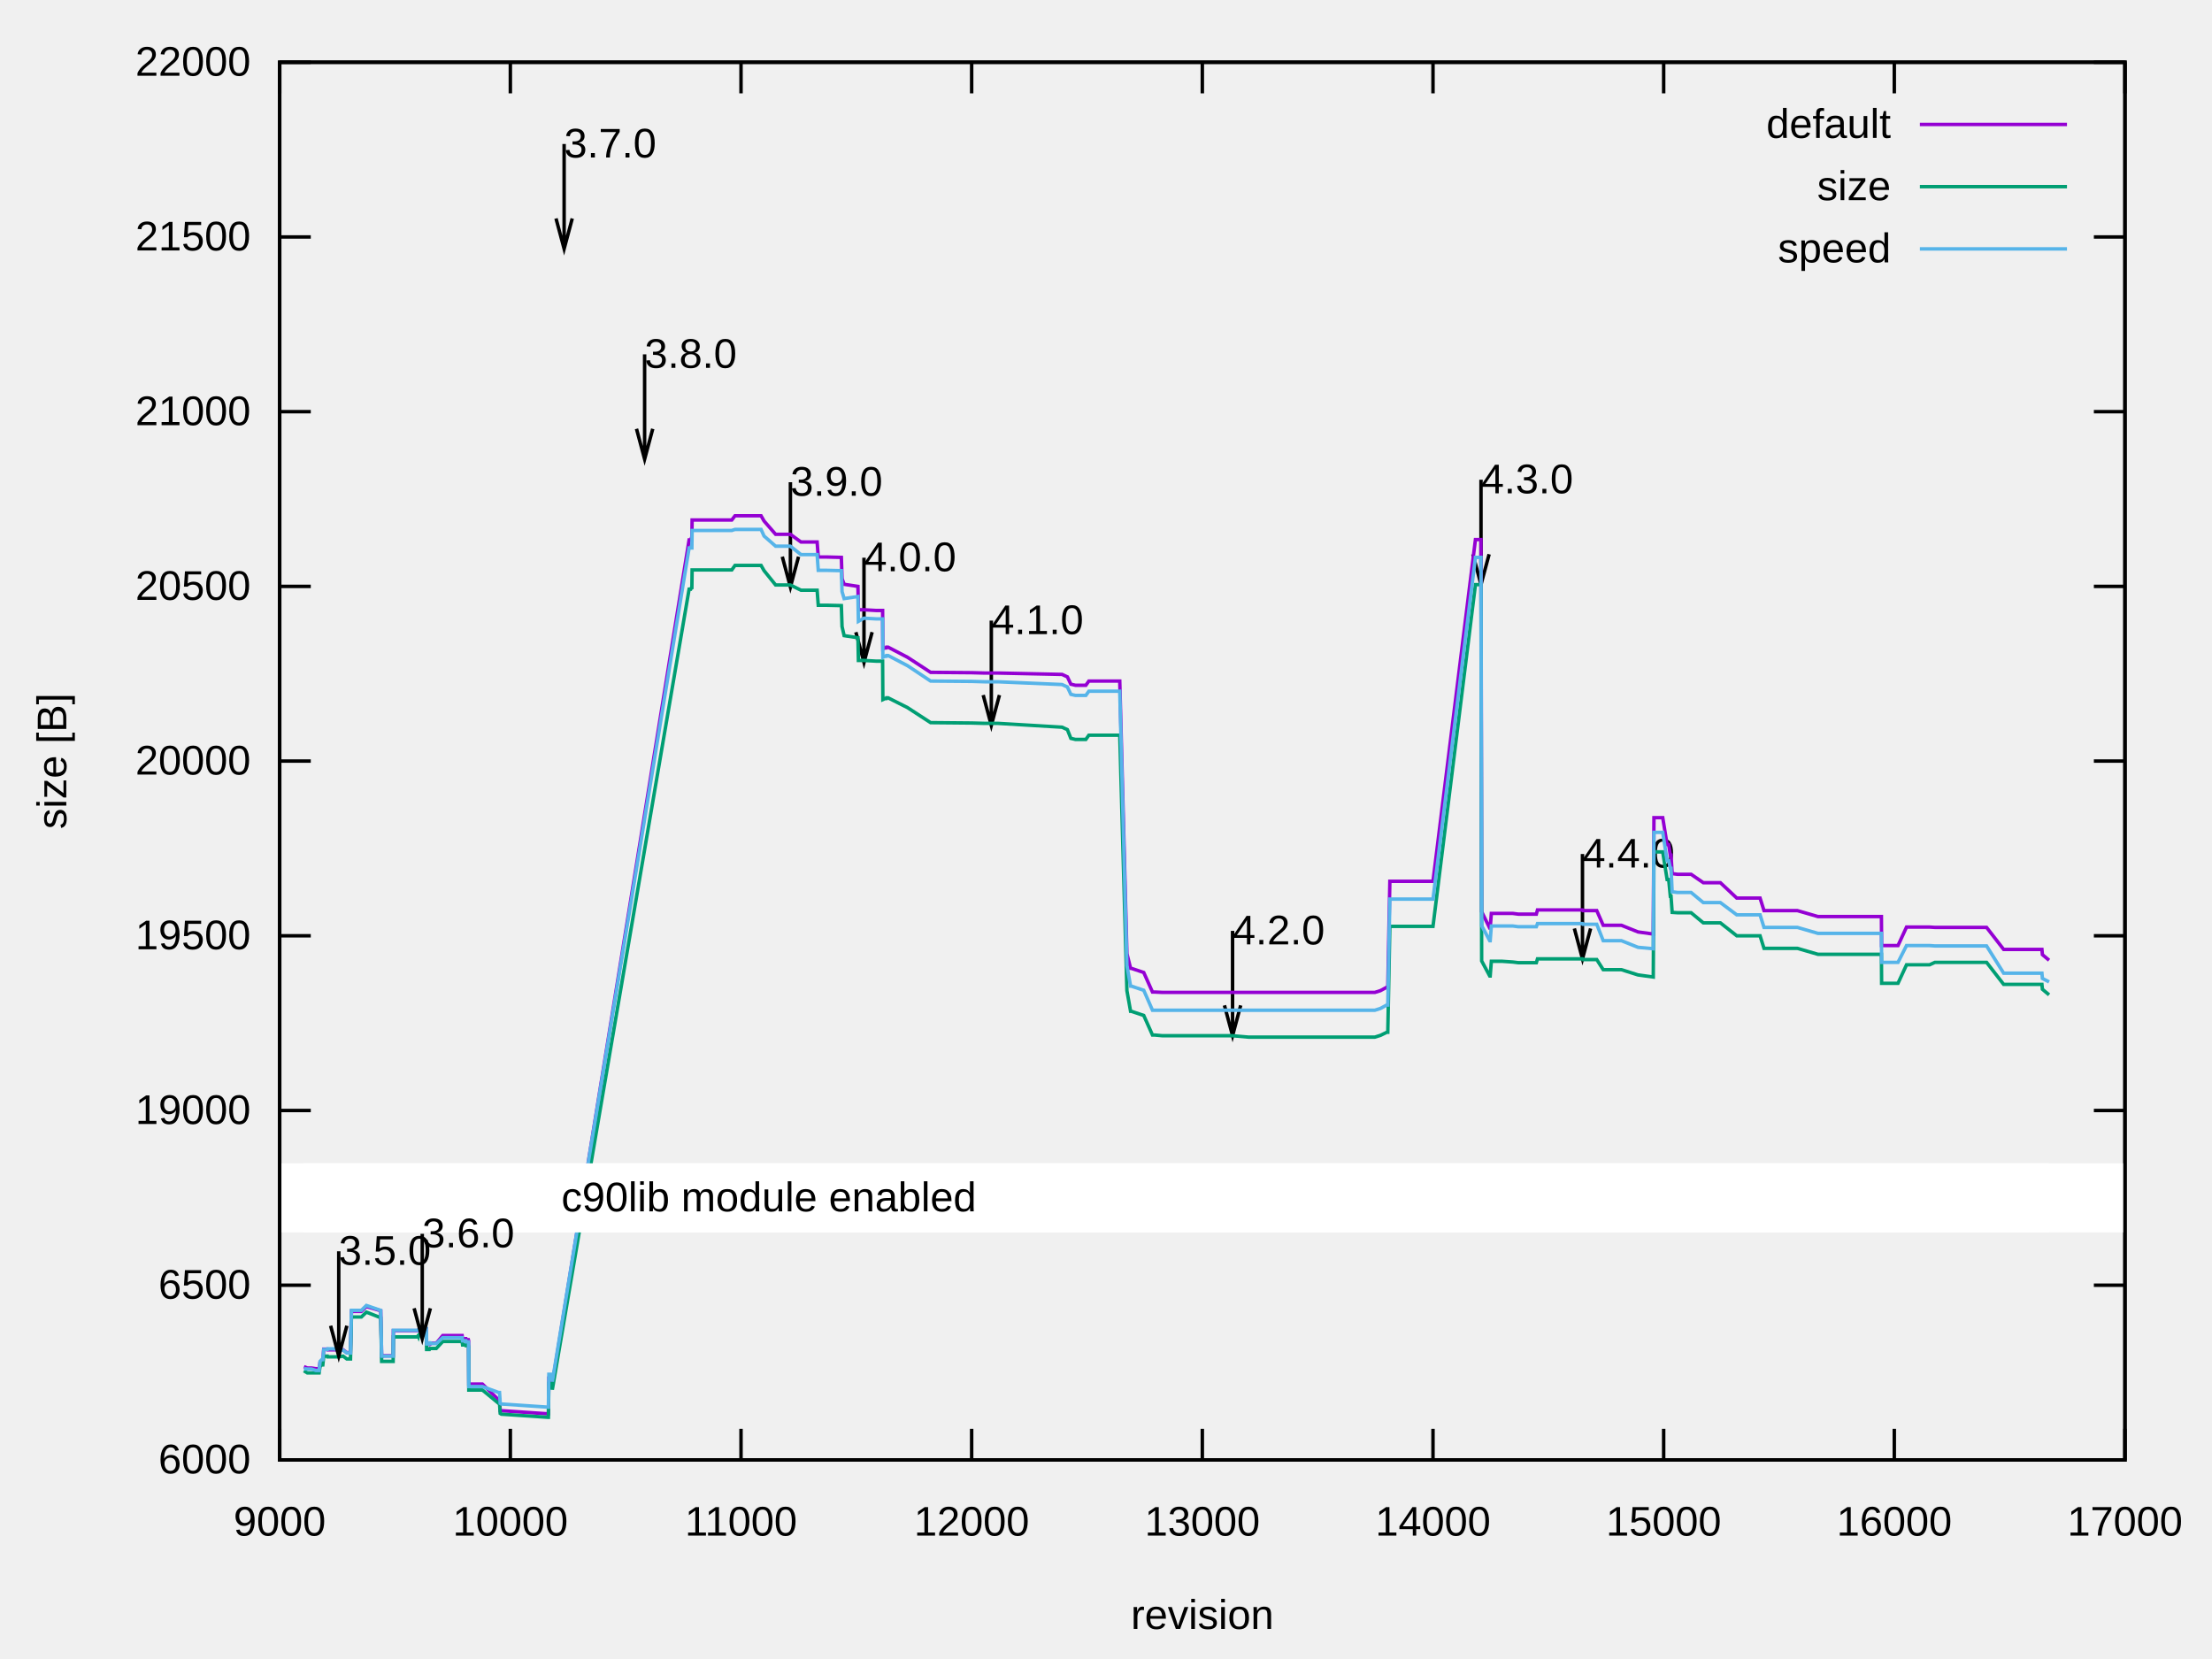
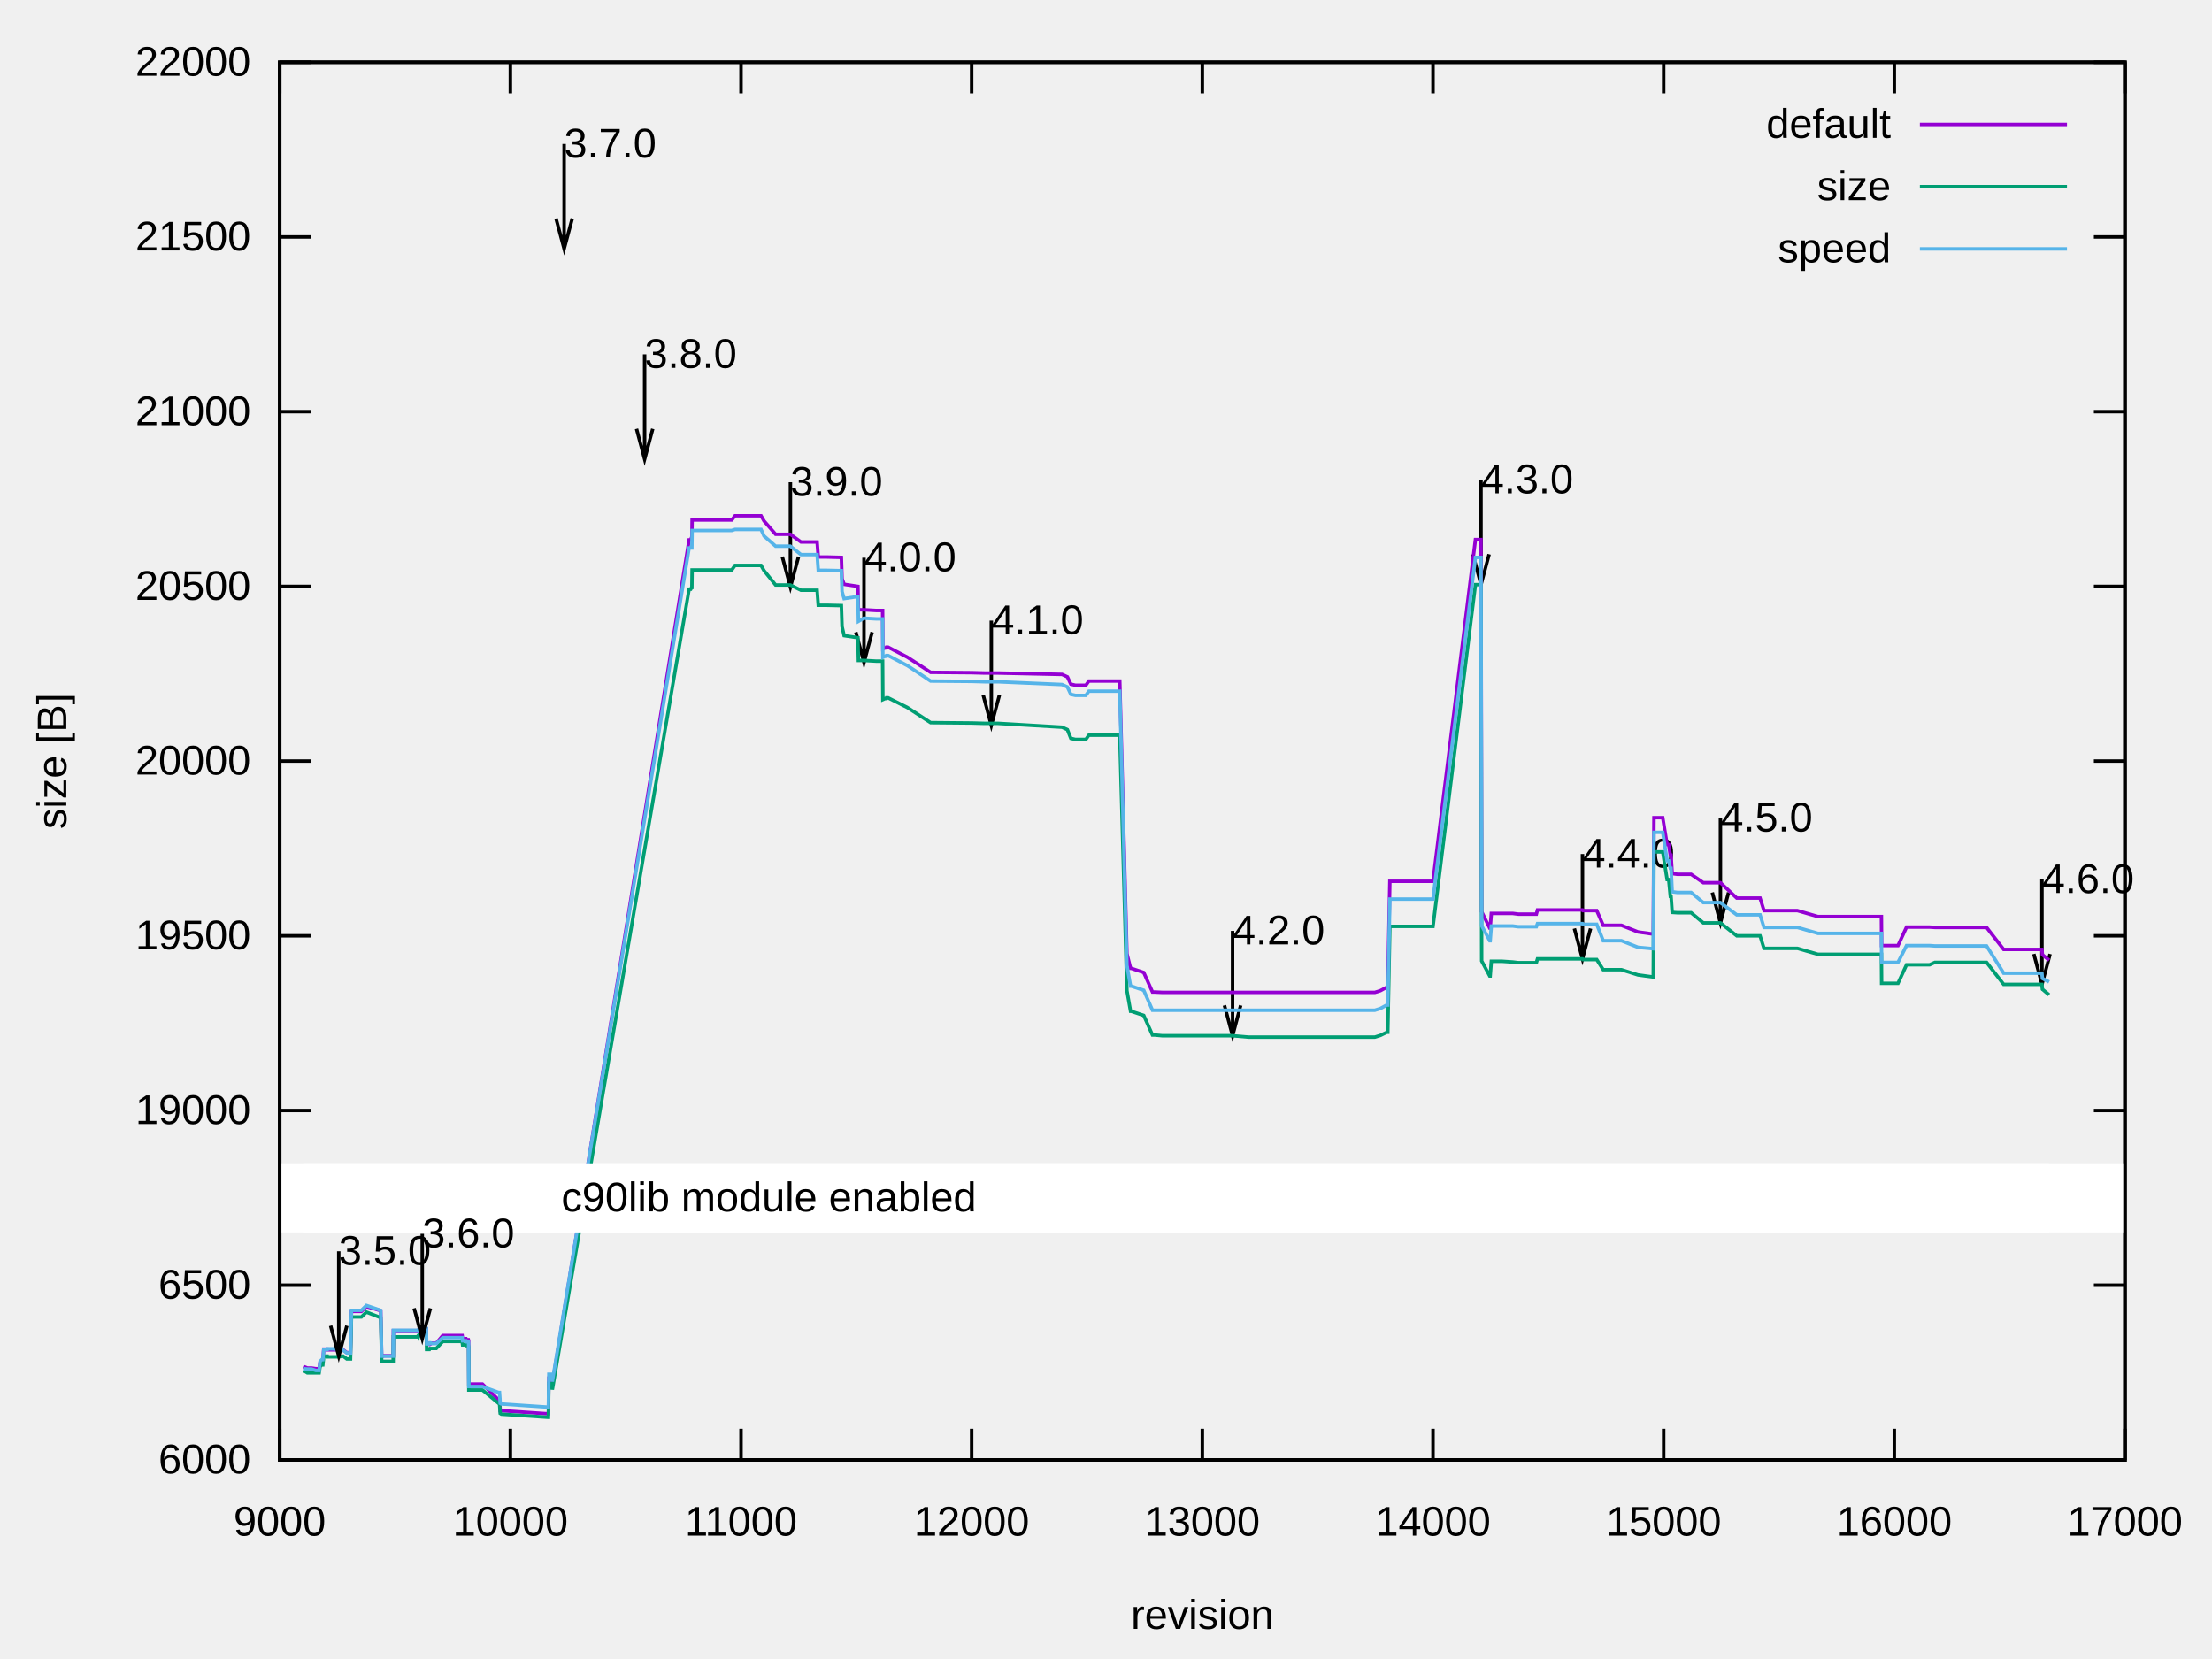
<svg xmlns="http://www.w3.org/2000/svg" xmlns:xlink="http://www.w3.org/1999/xlink" width="640" height="480" viewBox="0 0 640 480">
  <g id="gnuplot_canvas">
    <rect x="0" y="0" width="640" height="480" fill="none" />
    <defs>
      <circle id="gpDot" r="0.5" stroke-width="0.5" stroke="currentColor" />
      <path id="gpPt0" stroke-width="0.222" stroke="currentColor" d="M-1,0 h2 M0,-1 v2" />
      <path id="gpPt1" stroke-width="0.222" stroke="currentColor" d="M-1,-1 L1,1 M1,-1 L-1,1" />
      <path id="gpPt2" stroke-width="0.222" stroke="currentColor" d="M-1,0 L1,0 M0,-1 L0,1 M-1,-1 L1,1 M-1,1 L1,-1" />
      <rect id="gpPt3" stroke-width="0.222" stroke="currentColor" x="-1" y="-1" width="2" height="2" />
      <rect id="gpPt4" stroke-width="0.222" stroke="currentColor" fill="currentColor" x="-1" y="-1" width="2" height="2" />
      <circle id="gpPt5" stroke-width="0.222" stroke="currentColor" cx="0" cy="0" r="1" />
      <use xlink:href="#gpPt5" id="gpPt6" fill="currentColor" stroke="none" />
      <path id="gpPt7" stroke-width="0.222" stroke="currentColor" d="M0,-1.33 L-1.33,0.67 L1.33,0.67 z" />
      <use xlink:href="#gpPt7" id="gpPt8" fill="currentColor" stroke="none" />
      <use xlink:href="#gpPt7" id="gpPt9" stroke="currentColor" transform="rotate(180)" />
      <use xlink:href="#gpPt9" id="gpPt10" fill="currentColor" stroke="none" />
      <use xlink:href="#gpPt3" id="gpPt11" stroke="currentColor" transform="rotate(45)" />
      <use xlink:href="#gpPt11" id="gpPt12" fill="currentColor" stroke="none" />
      <path id="gpPt13" stroke-width="0.222" stroke="currentColor" d="M0,1.330 L1.265,0.411 L0.782,-1.067 L-0.782,-1.076 L-1.265,0.411 z" />
      <use xlink:href="#gpPt13" id="gpPt14" fill="currentColor" stroke="none" />
      <filter id="textbox" filterUnits="objectBoundingBox" x="0" y="0" height="1" width="1">
        <feFlood flood-color="white" flood-opacity="1" result="bgnd" />
        <feComposite in="SourceGraphic" in2="bgnd" operator="atop" />
      </filter>
      <filter id="greybox" filterUnits="objectBoundingBox" x="0" y="0" height="1" width="1">
        <feFlood flood-color="lightgrey" flood-opacity="1" result="grey" />
        <feComposite in="SourceGraphic" in2="grey" operator="atop" />
      </filter>
    </defs>
    <g fill="none" color="white" stroke="currentColor" stroke-width="1.00" stroke-linecap="butt" stroke-linejoin="miter">
</g>
    <g fill="none" color="black" stroke="currentColor" stroke-width="1.00" stroke-linecap="butt" stroke-linejoin="miter">
      <path stroke="black" d="M80.92,422.40 L89.92,422.40 M614.82,422.40 L605.82,422.40  " />
      <g transform="translate(72.53,426.30)" stroke="none" fill="black" font-family="Arial" font-size="12.00" text-anchor="end">
        <text>
          <tspan font-family="Arial">6000</tspan>
        </text>
      </g>
    </g>
    <g fill="none" color="black" stroke="currentColor" stroke-width="1.00" stroke-linecap="butt" stroke-linejoin="miter">
      <path stroke="black" d="M80.92,371.85 L89.92,371.85 M614.82,371.85 L605.82,371.85  " />
      <g transform="translate(72.53,375.75)" stroke="none" fill="black" font-family="Arial" font-size="12.00" text-anchor="end">
        <text>
          <tspan font-family="Arial">6500</tspan>
        </text>
      </g>
    </g>
    <g fill="none" color="black" stroke="currentColor" stroke-width="1.00" stroke-linecap="butt" stroke-linejoin="miter">
      <path stroke="black" d="M80.92,321.30 L89.92,321.30 M614.82,321.30 L605.82,321.30  " />
      <g transform="translate(72.53,325.20)" stroke="none" fill="black" font-family="Arial" font-size="12.00" text-anchor="end">
        <text>
          <tspan font-family="Arial">19000</tspan>
        </text>
      </g>
    </g>
    <g fill="none" color="black" stroke="currentColor" stroke-width="1.00" stroke-linecap="butt" stroke-linejoin="miter">
      <path stroke="black" d="M80.92,270.75 L89.92,270.75 M614.82,270.75 L605.82,270.75  " />
      <g transform="translate(72.53,274.65)" stroke="none" fill="black" font-family="Arial" font-size="12.00" text-anchor="end">
        <text>
          <tspan font-family="Arial">19500</tspan>
        </text>
      </g>
    </g>
    <g fill="none" color="black" stroke="currentColor" stroke-width="1.00" stroke-linecap="butt" stroke-linejoin="miter">
      <path stroke="black" d="M80.92,220.20 L89.92,220.20 M614.82,220.20 L605.82,220.20  " />
      <g transform="translate(72.53,224.10)" stroke="none" fill="black" font-family="Arial" font-size="12.00" text-anchor="end">
        <text>
          <tspan font-family="Arial">20000</tspan>
        </text>
      </g>
    </g>
    <g fill="none" color="black" stroke="currentColor" stroke-width="1.00" stroke-linecap="butt" stroke-linejoin="miter">
      <path stroke="black" d="M80.92,169.66 L89.92,169.66 M614.82,169.66 L605.82,169.66  " />
      <g transform="translate(72.53,173.56)" stroke="none" fill="black" font-family="Arial" font-size="12.00" text-anchor="end">
        <text>
          <tspan font-family="Arial">20500</tspan>
        </text>
      </g>
    </g>
    <g fill="none" color="black" stroke="currentColor" stroke-width="1.00" stroke-linecap="butt" stroke-linejoin="miter">
      <path stroke="black" d="M80.92,119.11 L89.92,119.11 M614.82,119.11 L605.82,119.11  " />
      <g transform="translate(72.53,123.01)" stroke="none" fill="black" font-family="Arial" font-size="12.00" text-anchor="end">
        <text>
          <tspan font-family="Arial">21000</tspan>
        </text>
      </g>
    </g>
    <g fill="none" color="black" stroke="currentColor" stroke-width="1.00" stroke-linecap="butt" stroke-linejoin="miter">
      <path stroke="black" d="M80.92,68.56 L89.92,68.56 M614.82,68.56 L605.82,68.56  " />
      <g transform="translate(72.53,72.46)" stroke="none" fill="black" font-family="Arial" font-size="12.00" text-anchor="end">
        <text>
          <tspan font-family="Arial">21500</tspan>
        </text>
      </g>
    </g>
    <g fill="none" color="black" stroke="currentColor" stroke-width="1.00" stroke-linecap="butt" stroke-linejoin="miter">
      <path stroke="black" d="M80.92,18.01 L89.92,18.01 M614.82,18.01 L605.82,18.01  " />
      <g transform="translate(72.53,21.91)" stroke="none" fill="black" font-family="Arial" font-size="12.00" text-anchor="end">
        <text>
          <tspan font-family="Arial">22000</tspan>
        </text>
      </g>
    </g>
    <g fill="none" color="black" stroke="currentColor" stroke-width="1.00" stroke-linecap="butt" stroke-linejoin="miter">
      <path stroke="black" d="M80.92,422.40 L80.92,413.40 M80.92,18.01 L80.92,27.01  " />
      <g transform="translate(80.92,444.30)" stroke="none" fill="black" font-family="Arial" font-size="12.00" text-anchor="middle">
        <text>
          <tspan font-family="Arial"> 9000</tspan>
        </text>
      </g>
    </g>
    <g fill="none" color="black" stroke="currentColor" stroke-width="1.00" stroke-linecap="butt" stroke-linejoin="miter">
      <path stroke="black" d="M147.66,422.40 L147.66,413.40 M147.66,18.01 L147.66,27.01  " />
      <g transform="translate(147.66,444.30)" stroke="none" fill="black" font-family="Arial" font-size="12.00" text-anchor="middle">
        <text>
          <tspan font-family="Arial"> 10000</tspan>
        </text>
      </g>
    </g>
    <g fill="none" color="black" stroke="currentColor" stroke-width="1.00" stroke-linecap="butt" stroke-linejoin="miter">
      <path stroke="black" d="M214.40,422.40 L214.40,413.40 M214.40,18.01 L214.40,27.01  " />
      <g transform="translate(214.40,444.30)" stroke="none" fill="black" font-family="Arial" font-size="12.00" text-anchor="middle">
        <text>
          <tspan font-family="Arial"> 11000</tspan>
        </text>
      </g>
    </g>
    <g fill="none" color="black" stroke="currentColor" stroke-width="1.00" stroke-linecap="butt" stroke-linejoin="miter">
      <path stroke="black" d="M281.13,422.40 L281.13,413.40 M281.13,18.01 L281.13,27.01  " />
      <g transform="translate(281.13,444.30)" stroke="none" fill="black" font-family="Arial" font-size="12.00" text-anchor="middle">
        <text>
          <tspan font-family="Arial"> 12000</tspan>
        </text>
      </g>
    </g>
    <g fill="none" color="black" stroke="currentColor" stroke-width="1.00" stroke-linecap="butt" stroke-linejoin="miter">
      <path stroke="black" d="M347.87,422.40 L347.87,413.40 M347.87,18.01 L347.87,27.01  " />
      <g transform="translate(347.87,444.30)" stroke="none" fill="black" font-family="Arial" font-size="12.00" text-anchor="middle">
        <text>
          <tspan font-family="Arial"> 13000</tspan>
        </text>
      </g>
    </g>
    <g fill="none" color="black" stroke="currentColor" stroke-width="1.00" stroke-linecap="butt" stroke-linejoin="miter">
      <path stroke="black" d="M414.61,422.40 L414.61,413.40 M414.61,18.01 L414.61,27.01  " />
      <g transform="translate(414.61,444.30)" stroke="none" fill="black" font-family="Arial" font-size="12.00" text-anchor="middle">
        <text>
          <tspan font-family="Arial"> 14000</tspan>
        </text>
      </g>
    </g>
    <g fill="none" color="black" stroke="currentColor" stroke-width="1.00" stroke-linecap="butt" stroke-linejoin="miter">
      <path stroke="black" d="M481.35,422.40 L481.35,413.40 M481.35,18.01 L481.35,27.01  " />
      <g transform="translate(481.35,444.30)" stroke="none" fill="black" font-family="Arial" font-size="12.00" text-anchor="middle">
        <text>
          <tspan font-family="Arial"> 15000</tspan>
        </text>
      </g>
    </g>
    <g fill="none" color="black" stroke="currentColor" stroke-width="1.00" stroke-linecap="butt" stroke-linejoin="miter">
      <path stroke="black" d="M548.08,422.40 L548.08,413.40 M548.08,18.01 L548.08,27.01  " />
      <g transform="translate(548.08,444.30)" stroke="none" fill="black" font-family="Arial" font-size="12.00" text-anchor="middle">
        <text>
          <tspan font-family="Arial"> 16000</tspan>
        </text>
      </g>
    </g>
    <g fill="none" color="black" stroke="currentColor" stroke-width="1.00" stroke-linecap="butt" stroke-linejoin="miter">
      <path stroke="black" d="M614.82,422.40 L614.82,413.40 M614.82,18.01 L614.82,27.01  " />
      <g transform="translate(614.82,444.30)" stroke="none" fill="black" font-family="Arial" font-size="12.00" text-anchor="middle">
        <text>
          <tspan font-family="Arial"> 17000</tspan>
        </text>
      </g>
    </g>
    <g fill="none" color="black" stroke="currentColor" stroke-width="1.00" stroke-linecap="butt" stroke-linejoin="miter">
</g>
    <g fill="none" color="black" stroke="currentColor" stroke-width="1.00" stroke-linecap="butt" stroke-linejoin="miter">
      <path stroke="black" d="M80.92,18.01 L80.92,422.40 L614.82,422.40 L614.82,18.01 L80.92,18.01 Z  " />
      <g transform="translate(163.21,45.57)" stroke="none" fill="black" font-family="Arial" font-size="12.00" text-anchor="start">
        <text>
          <tspan font-family="Arial">3.7.0</tspan>
        </text>
      </g>
      <g transform="translate(186.50,106.43)" stroke="none" fill="black" font-family="Arial" font-size="12.00" text-anchor="start">
        <text>
          <tspan font-family="Arial">3.8.0</tspan>
        </text>
      </g>
      <g transform="translate(228.68,143.43)" stroke="none" fill="black" font-family="Arial" font-size="12.00" text-anchor="start">
        <text>
          <tspan font-family="Arial">3.9.0</tspan>
        </text>
      </g>
      <g transform="translate(249.97,165.27)" stroke="none" fill="black" font-family="Arial" font-size="12.00" text-anchor="start">
        <text>
          <tspan font-family="Arial">4.0.0</tspan>
        </text>
      </g>
      <g transform="translate(286.81,183.46)" stroke="none" fill="black" font-family="Arial" font-size="12.00" text-anchor="start">
        <text>
          <tspan font-family="Arial">4.1.0</tspan>
        </text>
      </g>
      <g transform="translate(356.61,273.24)" stroke="none" fill="black" font-family="Arial" font-size="12.00" text-anchor="start">
        <text>
          <tspan font-family="Arial">4.2.0</tspan>
        </text>
      </g>
      <g transform="translate(428.49,142.72)" stroke="none" fill="black" font-family="Arial" font-size="12.00" text-anchor="start">
        <text>
          <tspan font-family="Arial">4.3.0</tspan>
        </text>
      </g>
      <g transform="translate(457.85,251.00)" stroke="none" fill="black" font-family="Arial" font-size="12.00" text-anchor="start">
        <text>
          <tspan font-family="Arial">4.4.0</tspan>
        </text>
      </g>
+       <g transform="translate(497.76,240.58)" stroke="none" fill="black" font-family="Arial" font-size="12.00" text-anchor="start">
+         <text>
+           <tspan font-family="Arial">4.5.0</tspan>
+         </text>
+       </g>
+       <g transform="translate(590.79,258.38)" stroke="none" fill="black" font-family="Arial" font-size="12.00" text-anchor="start">
+         <text>
+           <tspan font-family="Arial">4.6.0</tspan>
+         </text>
+       </g>
    </g>
    <g fill="none" color="black" stroke="black" stroke-width="20.00" stroke-linecap="butt" stroke-linejoin="miter">
</g>
    <g fill="none" color="black" stroke="currentColor" stroke-width="20.00" stroke-linecap="butt" stroke-linejoin="miter">
      <path stroke="white" d="M80.93,346.57 L614.83,346.57  " />
    </g>
    <g fill="none" color="black" stroke="white" stroke-width="1.00" stroke-linecap="butt" stroke-linejoin="miter">
</g>
    <g fill="none" color="black" stroke="currentColor" stroke-width="1.00" stroke-linecap="butt" stroke-linejoin="miter">
      <path stroke="black" d="M160.87,63.21 L163.22,71.99 L165.57,63.21 M163.22,41.66 L163.22,71.99  " />
    </g>
    <g fill="none" color="black" stroke="currentColor" stroke-width="1.00" stroke-linecap="butt" stroke-linejoin="miter">
      <path stroke="black" d="M184.16,124.07 L186.51,132.85 L188.86,124.07 M186.51,102.52 L186.51,132.85  " />
    </g>
    <g fill="none" color="black" stroke="currentColor" stroke-width="1.00" stroke-linecap="butt" stroke-linejoin="miter">
      <path stroke="black" d="M226.34,161.07 L228.69,169.85 L231.04,161.07 M228.69,139.52 L228.69,169.85  " />
    </g>
    <g fill="none" color="black" stroke="currentColor" stroke-width="1.00" stroke-linecap="butt" stroke-linejoin="miter">
      <path stroke="black" d="M247.63,182.91 L249.98,191.69 L252.33,182.91 M249.98,161.36 L249.98,191.69  " />
    </g>
    <g fill="none" color="black" stroke="currentColor" stroke-width="1.00" stroke-linecap="butt" stroke-linejoin="miter">
      <path stroke="black" d="M284.47,201.10 L286.82,209.88 L289.17,201.10 M286.82,179.55 L286.82,209.88  " />
    </g>
    <g fill="none" color="black" stroke="currentColor" stroke-width="1.00" stroke-linecap="butt" stroke-linejoin="miter">
      <path stroke="black" d="M354.27,290.88 L356.62,299.66 L358.97,290.88 M356.62,269.33 L356.62,299.66  " />
    </g>
    <g fill="none" color="black" stroke="currentColor" stroke-width="1.00" stroke-linecap="butt" stroke-linejoin="miter">
      <path stroke="black" d="M426.15,160.36 L428.50,169.14 L430.85,160.36 M428.50,138.81 L428.50,169.14  " />
    </g>
    <g fill="none" color="black" stroke="currentColor" stroke-width="1.00" stroke-linecap="butt" stroke-linejoin="miter">
      <path stroke="black" d="M455.51,268.64 L457.86,277.42 L460.21,268.64 M457.86,247.09 L457.86,277.42  " />
+     </g>
+     <g fill="none" color="black" stroke="currentColor" stroke-width="1.00" stroke-linecap="butt" stroke-linejoin="miter">
+       <path stroke="black" d="M495.42,258.22 L497.77,267.00 L500.12,258.22 M497.77,236.67 L497.77,267.00  " />
+     </g>
+     <g fill="none" color="black" stroke="currentColor" stroke-width="1.00" stroke-linecap="butt" stroke-linejoin="miter">
+       <path stroke="black" d="M588.45,276.02 L590.80,284.80 L593.15,276.02 M590.80,254.47 L590.80,284.80  " />
    </g>
    <g fill="none" color="black" stroke="currentColor" stroke-width="1.00" stroke-linecap="butt" stroke-linejoin="miter">
</g>
    <g id="gnuplot_plot_1">
      <g fill="none" color="black" stroke="currentColor" stroke-width="1.00" stroke-linecap="butt" stroke-linejoin="miter">
        <g transform="translate(547.09,39.91)" stroke="none" fill="black" font-family="Arial" font-size="12.00" text-anchor="end">
          <text>
            <tspan font-family="Arial">default</tspan>
          </text>
        </g>
      </g>
      <g fill="none" color="black" stroke="currentColor" stroke-width="1.00" stroke-linecap="butt" stroke-linejoin="miter">
        <path stroke="rgb(148,   0, 211)" d="M555.48,36.01 L598.04,36.01 M87.93,395.41 L88.93,395.81 L89.20,395.81 L89.40,395.81 L90.13,395.81 L91.40,396.01   L92.33,396.01 L92.60,394.19 L93.07,393.69 L93.40,393.69 L93.67,390.35 L93.80,390.35 L94.73,390.35 L94.80,390.55   L95.47,390.55 L96.47,390.55 L98.00,390.55 L99.27,390.55 L100.34,391.36 L101.41,391.36 L101.68,379.43 L102.21,379.43   L104.55,379.43 L106.01,378.02 L110.15,379.23 L110.42,392.48 L110.62,392.48 L111.09,392.27 L111.69,392.27 L112.82,392.27   L113.42,392.27 L113.75,392.27 L113.82,384.99 L114.16,384.99 L115.69,384.99 L116.96,384.99 L117.63,384.99 L118.83,384.99   L119.69,384.99 L120.23,384.99 L120.70,384.99 L121.03,384.99 L121.10,384.99 L121.16,384.79 L121.23,384.79 L122.16,384.79   L122.56,384.29 L123.10,384.49 L123.30,384.49 L123.37,384.49 L123.43,388.94 L123.50,388.94 L123.63,388.94 L123.97,388.94   L124.03,388.94 L124.23,388.94 L124.37,388.63 L124.50,388.63 L124.57,388.84 L124.90,388.63 L125.10,388.63 L125.23,388.63   L125.30,388.63 L125.37,388.63 L126.23,388.63 L128.10,386.41 L129.64,386.41 L130.31,386.41 L130.77,386.41 L131.04,386.41   L131.71,386.41 L131.91,386.41 L131.97,386.41 L132.04,386.41 L132.11,386.41 L132.51,386.41 L133.24,386.41 L133.64,386.41   L133.71,386.41 L133.84,387.42 L134.11,387.42 L134.51,387.32 L134.78,387.32 L134.84,387.62 L135.31,387.62 L135.51,387.62   L135.58,387.93 L135.64,400.46 L136.31,400.46 L136.45,400.46 L136.71,400.46 L139.58,400.46 L144.25,405.01 L144.52,405.01   L144.65,406.83 L144.72,408.15 L145.05,408.15 L158.54,409.06 L158.67,409.06 L158.80,398.74 L159.27,398.74 L159.74,398.74   L159.80,400.46 L199.38,156.21 L199.85,156.21 L200.11,155.50 L200.18,155.50 L200.25,150.45 L200.38,150.45 L201.05,150.45   L207.72,150.45 L211.73,150.45 L212.66,149.23 L220.20,149.23 L221.07,150.75 L224.41,154.59 L228.68,154.59 L231.75,156.82   L236.42,156.82 L236.75,161.16 L239.15,161.16 L243.43,161.27 L243.63,167.43 L244.23,169.05 L248.23,169.66 L248.36,176.43   L249.97,176.43 L253.50,176.63 L255.37,176.63 L255.44,187.75 L256.11,187.45 L256.44,187.45 L256.51,187.25 L256.91,187.25   L256.97,187.25 L262.58,190.18 L269.25,194.53 L281.20,194.63 L284.87,194.73 L286.81,194.73 L287.67,194.73 L287.81,194.73   L287.94,194.73 L288.21,194.73 L288.41,194.73 L288.74,194.73 L307.29,195.13 L308.83,195.84 L309.83,197.96 L311.16,198.27   L312.10,198.27 L313.70,198.27 L314.17,198.27 L315.04,197.05 L323.98,197.05 L326.05,275.91 L327.11,280.16 L327.31,280.16   L330.92,281.37 L333.45,287.03 L334.19,287.03 L336.32,287.13 L338.66,287.13 L339.53,287.13 L340.60,287.13 L341.20,287.13   L345.80,287.13 L356.61,287.13 L361.22,287.13 L367.89,287.13 L380.91,287.13 L393.85,287.13 L395.19,287.13 L397.79,287.13   L399.39,286.63 L401.26,285.62 L401.53,285.62 L402.13,254.98 L402.93,254.98 L404.26,254.98 L406.93,254.98 L407.93,254.98   L414.61,254.98 L426.89,156.11 L428.49,156.11 L428.69,263.78 L431.02,268.53 L431.16,268.53 L431.49,264.28 L434.63,264.28   L437.70,264.28 L439.30,264.49 L441.17,264.49 L441.64,264.49 L444.17,264.49 L444.51,264.49 L444.84,263.27 L446.11,263.27   L448.64,263.27 L449.84,263.27 L457.85,263.27 L457.99,263.47 L461.99,263.47 L463.86,267.72 L469.13,267.72 L473.94,269.64   L478.34,270.25 L478.54,236.58 L481.08,236.58 L482.35,244.37 L482.81,244.37 L483.28,247.40 L483.48,247.40 L483.81,252.76   L485.35,252.96 L487.55,252.96 L488.29,252.96 L489.15,252.96 L489.22,252.96 L489.29,252.96 L492.82,255.39 L497.36,255.39   L497.76,255.39 L502.50,259.84 L509.24,259.84 L510.38,263.47 L511.44,263.47 L513.78,263.47 L518.05,263.47 L520.05,263.47   L525.99,265.19 L529.66,265.19 L529.73,265.19 L532.60,265.19 L540.74,265.19 L540.81,265.19 L544.35,265.19 L544.41,273.58   L545.21,273.58 L549.15,273.58 L551.62,268.23 L558.29,268.23 L559.83,268.33 L562.76,268.33 L563.63,268.33 L568.44,268.33   L568.84,268.33 L570.77,268.33 L571.51,268.33 L571.71,268.33 L573.38,268.33 L574.78,268.33 L579.72,274.70 L583.59,274.70   L590.79,274.70 L590.93,276.21 L592.86,277.83  " />
      </g>
    </g>
    <g id="gnuplot_plot_2">
      <g fill="none" color="black" stroke="currentColor" stroke-width="1.00" stroke-linecap="butt" stroke-linejoin="miter">
        <g transform="translate(547.09,57.91)" stroke="none" fill="black" font-family="Arial" font-size="12.00" text-anchor="end">
          <text>
            <tspan font-family="Arial">size</tspan>
          </text>
        </g>
      </g>
      <g fill="none" color="black" stroke="currentColor" stroke-width="1.00" stroke-linecap="butt" stroke-linejoin="miter">
        <path stroke="rgb(  0, 158, 115)" d="M555.48,54.01 L598.04,54.01 M87.93,396.62 L88.93,397.23 L89.20,397.23 L89.40,397.23 L90.13,397.23 L91.40,397.23   L92.33,397.23 L92.60,395.41 L93.07,394.90 L93.40,394.90 L93.67,392.37 L93.80,392.37 L94.73,392.37 L94.80,392.58   L95.47,392.58 L96.47,392.58 L98.00,392.58 L99.27,392.37 L100.34,393.18 L101.41,393.18 L101.68,381.05 L102.21,381.05   L104.55,381.05 L106.01,379.64 L110.15,381.25 L110.42,393.89 L110.62,393.89 L111.09,393.89 L111.69,393.89 L112.82,393.89   L113.42,393.89 L113.75,393.89 L113.82,386.81 L114.16,386.81 L115.69,386.81 L116.96,386.81 L117.63,386.81 L118.83,386.81   L119.69,386.81 L120.23,386.81 L120.70,386.81 L121.03,386.41 L121.10,386.61 L121.16,386.41 L121.23,386.41 L122.16,386.41   L122.56,385.90 L123.10,386.11 L123.30,386.11 L123.37,386.11 L123.43,390.45 L123.50,390.45 L123.63,390.45 L123.97,390.45   L124.03,390.45 L124.23,390.45 L124.37,390.15 L124.50,390.15 L124.57,390.15 L124.90,390.15 L125.10,390.15 L125.23,390.15   L125.30,390.15 L125.37,390.15 L126.23,390.15 L128.10,388.13 L129.64,388.13 L130.31,388.13 L130.77,388.13 L131.04,388.13   L131.71,388.13 L131.91,388.13 L131.97,388.13 L132.04,388.13 L132.11,388.13 L132.51,388.13 L133.24,388.13 L133.64,388.13   L133.71,388.13 L133.84,389.14 L134.11,389.14 L134.51,389.04 L134.78,389.04 L134.84,389.34 L135.31,389.34 L135.51,389.34   L135.58,389.64 L135.64,402.18 L136.31,402.18 L136.45,402.18 L136.71,402.18 L139.58,402.18 L144.25,406.02 L144.52,406.02   L144.65,407.84 L144.72,408.95 L145.05,409.16 L158.54,410.07 L158.67,410.07 L158.80,400.26 L159.27,400.26 L159.74,400.26   L159.80,402.08 L199.38,170.47 L199.85,170.47 L200.11,169.96 L200.18,169.96 L200.25,164.90 L200.38,164.90 L201.05,164.90   L207.72,164.90 L211.73,164.90 L212.66,163.59 L220.20,163.59 L221.07,165.11 L224.41,169.25 L228.68,169.25 L231.75,170.77   L236.42,170.77 L236.75,175.12 L239.15,175.12 L243.43,175.22 L243.63,181.28 L244.23,183.91 L248.23,184.52 L248.36,191.09   L249.97,191.09 L253.50,191.29 L255.37,191.29 L255.44,202.41 L256.11,202.11 L256.44,202.11 L256.51,201.91 L256.91,201.91   L256.97,201.91 L262.58,204.74 L269.25,209.08 L281.20,209.19 L284.87,209.29 L286.81,209.29 L287.67,209.29 L287.81,209.29   L287.94,209.29 L288.21,209.29 L288.41,209.29 L288.74,209.29 L307.29,210.40 L308.83,211.11 L309.83,213.63 L311.16,213.94   L312.10,213.94 L313.70,213.94 L314.17,213.94 L315.04,212.72 L323.98,212.72 L326.05,286.63 L327.11,292.59 L327.31,292.59   L330.92,293.80 L333.45,299.47 L334.19,299.47 L336.32,299.67 L338.66,299.67 L339.53,299.67 L340.60,299.67 L341.20,299.67   L345.80,299.67 L356.61,299.67 L361.22,300.07 L367.89,300.07 L380.91,300.07 L393.85,300.07 L395.19,300.07 L397.79,300.07   L399.39,299.57 L401.26,298.66 L401.53,298.66 L402.13,268.02 L402.93,268.02 L404.26,268.02 L406.93,268.02 L407.93,268.02   L414.61,268.02 L426.89,169.15 L428.49,169.15 L428.69,278.03 L431.02,282.38 L431.16,282.38 L431.49,278.13 L434.63,278.13   L437.70,278.34 L439.30,278.54 L441.17,278.54 L441.64,278.54 L444.17,278.54 L444.51,278.54 L444.84,277.43 L446.11,277.43   L448.64,277.43 L449.84,277.43 L457.85,277.43 L457.99,277.63 L461.99,277.63 L463.86,280.56 L469.13,280.56 L473.94,282.08   L478.34,282.68 L478.54,246.49 L481.08,246.49 L482.35,254.48 L482.81,254.48 L483.28,259.33 L483.48,259.33 L483.81,263.98   L485.35,264.08 L487.55,264.08 L488.29,264.08 L489.15,264.08 L489.22,264.08 L489.29,264.08 L492.82,267.01 L497.36,267.01   L497.76,267.01 L502.50,270.75 L509.24,270.75 L510.38,274.39 L511.44,274.39 L513.78,274.39 L518.05,274.39 L520.05,274.39   L525.99,276.11 L529.66,276.11 L529.73,276.11 L532.60,276.11 L540.74,276.11 L540.81,276.11 L544.35,276.11 L544.41,284.50   L545.21,284.50 L549.15,284.50 L551.62,279.14 L558.29,279.14 L559.83,278.44 L562.76,278.44 L563.63,278.44 L568.44,278.44   L568.84,278.44 L570.77,278.44 L571.51,278.44 L571.71,278.44 L573.38,278.44 L574.78,278.44 L579.72,284.81 L583.59,284.81   L590.79,284.81 L590.93,286.22 L592.86,287.84  " />
      </g>
    </g>
    <g id="gnuplot_plot_3">
      <g fill="none" color="black" stroke="currentColor" stroke-width="1.00" stroke-linecap="butt" stroke-linejoin="miter">
        <g transform="translate(547.09,75.91)" stroke="none" fill="black" font-family="Arial" font-size="12.00" text-anchor="end">
          <text>
            <tspan font-family="Arial">speed</tspan>
          </text>
        </g>
      </g>
      <g fill="none" color="black" stroke="currentColor" stroke-width="1.00" stroke-linecap="butt" stroke-linejoin="miter">
        <path stroke="rgb( 86, 180, 233)" d="M555.48,72.01 L598.04,72.01 M87.93,396.01 L88.93,396.11 L89.20,396.11 L89.40,396.11 L90.13,396.11 L91.40,396.52   L92.33,396.52 L92.60,393.89 L93.07,393.39 L93.40,393.39 L93.67,390.45 L93.80,390.45 L94.73,390.45 L94.80,390.25   L95.47,390.25 L96.47,390.25 L98.00,390.45 L99.27,390.66 L100.34,391.46 L101.41,391.46 L101.68,379.13 L102.21,379.13   L104.55,379.13 L106.01,377.71 L110.15,379.13 L110.42,392.37 L110.62,392.37 L111.09,392.37 L111.69,392.37 L112.82,392.37   L113.42,392.37 L113.75,392.37 L113.82,384.89 L114.16,384.89 L115.69,384.89 L116.96,384.89 L117.63,384.89 L118.83,384.89   L119.69,384.89 L120.23,384.89 L120.70,384.89 L121.03,384.89 L121.10,384.89 L121.16,384.69 L121.23,384.49 L122.16,384.49   L122.56,383.98 L123.10,384.39 L123.30,384.39 L123.37,384.39 L123.43,388.84 L123.50,388.84 L123.63,388.84 L123.97,388.84   L124.03,388.84 L124.23,388.84 L124.37,388.53 L124.50,388.53 L124.57,388.53 L124.90,388.73 L125.10,388.73 L125.23,388.73   L125.30,388.73 L125.37,388.73 L126.23,388.73 L128.10,387.02 L129.64,387.02 L130.31,387.02 L130.77,387.02 L131.04,387.02   L131.71,387.02 L131.91,387.02 L131.97,387.02 L132.04,387.02 L132.11,387.02 L132.51,387.02 L133.24,387.02 L133.64,387.02   L133.71,387.02 L133.84,387.93 L134.11,387.93 L134.51,387.93 L134.78,387.93 L134.84,388.23 L135.31,388.23 L135.51,388.23   L135.58,388.63 L135.64,401.17 L136.31,401.17 L136.45,401.17 L136.71,401.17 L139.58,401.17 L144.25,402.89 L144.52,402.89   L144.65,404.71 L144.72,406.02 L145.05,406.22 L158.54,407.13 L158.67,407.13 L158.80,397.63 L159.27,397.63 L159.74,397.63   L159.80,399.75 L199.38,158.54 L199.85,158.54 L200.11,158.54 L200.18,158.54 L200.25,153.48 L200.38,153.48 L201.05,153.48   L207.72,153.48 L211.73,153.48 L212.66,153.18 L220.20,153.18 L221.07,155.10 L224.41,158.03 L228.68,158.03 L231.75,160.46   L236.42,160.46 L236.75,165.01 L239.15,165.01 L243.43,165.11 L243.63,171.17 L244.23,173.19 L248.23,172.59 L248.36,179.77   L249.97,178.86 L253.50,179.06 L255.37,179.06 L255.44,190.18 L256.11,189.88 L256.44,189.88 L256.51,189.67 L256.91,189.67   L256.97,189.67 L262.58,192.61 L269.25,197.05 L281.20,197.15 L284.87,197.26 L286.81,197.26 L287.67,197.26 L287.81,197.26   L287.94,197.26 L288.21,197.26 L288.41,197.26 L288.74,197.26 L307.29,198.06 L308.83,198.77 L309.83,200.90 L311.16,201.20   L312.10,201.20 L313.70,201.20 L314.17,201.20 L315.04,199.99 L323.98,199.99 L326.05,279.35 L327.11,285.31 L327.31,285.31   L330.92,286.52 L333.45,292.29 L334.19,292.29 L336.32,292.29 L338.66,292.29 L339.53,292.29 L340.60,292.29 L341.20,292.29   L345.80,292.29 L356.61,292.29 L361.22,292.29 L367.89,292.29 L380.91,292.29 L393.85,292.29 L395.19,292.29 L397.79,292.29   L399.39,291.78 L401.26,290.77 L401.53,290.77 L402.13,260.14 L402.93,260.14 L404.26,260.14 L406.93,260.14 L407.93,260.14   L414.61,260.14 L426.89,161.27 L428.49,161.27 L428.69,267.82 L431.02,272.17 L431.16,272.17 L431.49,267.92 L434.63,267.92   L437.70,267.92 L439.30,268.13 L441.17,268.13 L441.64,268.13 L444.17,268.13 L444.51,268.13 L444.84,267.22 L446.11,267.22   L448.64,267.22 L449.84,267.22 L457.85,267.22 L457.99,267.42 L461.99,267.42 L463.86,272.17 L469.13,272.17 L473.94,274.09   L478.34,274.49 L478.54,240.83 L481.08,240.83 L482.35,249.02 L482.81,249.02 L483.28,251.24 L483.48,251.24 L483.81,258.02   L485.35,258.22 L487.55,258.22 L488.29,258.22 L489.15,258.22 L489.22,258.22 L489.29,258.22 L492.82,261.15 L497.36,261.15   L497.76,261.15 L502.50,264.69 L509.24,264.69 L510.38,268.33 L511.44,268.33 L513.78,268.33 L518.05,268.33 L520.05,268.33   L525.99,270.05 L529.66,270.05 L529.73,270.05 L532.60,270.05 L540.74,270.05 L540.81,270.05 L544.35,270.05 L544.41,278.44   L545.21,278.44 L549.15,278.44 L551.62,273.58 L558.29,273.58 L559.83,273.69 L562.76,273.69 L563.63,273.69 L568.44,273.69   L568.84,273.69 L570.77,273.69 L571.51,273.69 L571.71,273.69 L573.38,273.69 L574.78,273.69 L579.72,281.57 L583.59,281.57   L590.79,281.57 L590.93,283.09 L592.86,284.10  " />
      </g>
    </g>
    <g id="gnuplot_plot_4" fill="none">
      <g fill="none" color="white" stroke="rgb( 86, 180, 233)" stroke-width="20.00" stroke-linecap="butt" stroke-linejoin="miter">
</g>
      <g fill="none" color="black" stroke="currentColor" stroke-width="20.00" stroke-linecap="butt" stroke-linejoin="miter">
        <path stroke="rgb(255, 255, 255)" d="M87.93,346.58 L93.03,346.58 L98.13,346.58 L103.23,346.58 L108.33,346.58 L113.43,346.58 L118.53,346.58 L123.63,346.58   L128.73,346.58 L133.83,346.58 L138.93,346.58 L144.03,346.58 L149.13,346.58 L154.23,346.58 L159.33,346.58 L164.43,346.58   L169.53,346.58 L174.63,346.58 L179.73,346.58 L184.83,346.58 L189.93,346.58 L195.04,346.58 L200.14,346.58 L205.24,346.58   L210.34,346.58 L215.44,346.58 L220.54,346.58 L225.64,346.58 L230.74,346.58 L235.84,346.58 L240.94,346.58 L246.04,346.58   L251.14,346.58 L256.24,346.58 L261.34,346.58 L266.44,346.58 L271.54,346.58 L276.64,346.58 L281.74,346.58 L286.84,346.58   L291.94,346.58 L297.04,346.58 L302.14,346.58 L307.24,346.58 L312.34,346.58 L317.44,346.58 L322.54,346.58 L327.64,346.58   L332.74,346.58 L337.85,346.58 L342.95,346.58 L348.05,346.58 L353.15,346.58 L358.25,346.58 L363.35,346.58 L368.45,346.58   L373.55,346.58 L378.65,346.58 L383.75,346.58 L388.85,346.58 L393.95,346.58 L399.05,346.58 L404.15,346.58 L409.25,346.58   L414.35,346.58 L419.45,346.58 L424.55,346.58 L429.65,346.58 L434.75,346.58 L439.85,346.58 L444.95,346.58 L450.05,346.58   L455.15,346.58 L460.25,346.58 L465.35,346.58 L470.45,346.58 L475.56,346.58 L480.66,346.58 L485.76,346.58 L490.86,346.58   L495.96,346.58 L501.06,346.58 L506.16,346.58 L511.26,346.58 L516.36,346.58 L521.46,346.58 L526.56,346.58 L531.66,346.58   L536.76,346.58 L541.86,346.58 L546.96,346.58 L552.06,346.58 L557.16,346.58 L562.26,346.58 L567.36,346.58 L572.46,346.58   L577.56,346.58 L582.66,346.58 L587.76,346.58 L592.86,346.58  " />
      </g>
    </g>
    <g fill="none" color="white" stroke="rgb(255, 255, 255)" stroke-width="2.00" stroke-linecap="butt" stroke-linejoin="miter">
</g>
    <g fill="none" color="black" stroke="currentColor" stroke-width="2.00" stroke-linecap="butt" stroke-linejoin="miter">
</g>
    <g fill="none" color="black" stroke="black" stroke-width="1.00" stroke-linecap="butt" stroke-linejoin="miter">
</g>
    <g fill="none" color="black" stroke="currentColor" stroke-width="1.00" stroke-linecap="butt" stroke-linejoin="miter">
      <path stroke="black" d="M80.92,18.01 L80.92,422.40 L614.82,422.40 L614.82,18.01 L80.92,18.01 Z  " />
      <g transform="translate(19.18,220.21) rotate(270.00)" stroke="none" fill="black" font-family="Arial" font-size="12.00" text-anchor="middle">
        <text>
          <tspan font-family="Arial">size [B]</tspan>
        </text>
      </g>
    </g>
    <g fill="none" color="black" stroke="currentColor" stroke-width="1.00" stroke-linecap="butt" stroke-linejoin="miter">
      <g transform="translate(347.87,471.30)" stroke="none" fill="black" font-family="Arial" font-size="12.00" text-anchor="middle">
        <text>
          <tspan font-family="Arial">revision</tspan>
        </text>
      </g>
    </g>
    <g fill="none" color="black" stroke="currentColor" stroke-width="1.00" stroke-linecap="butt" stroke-linejoin="miter">
      <g transform="translate(162.41,350.48)" stroke="none" fill="black" font-family="Arial" font-size="12.00" text-anchor="start">
        <text>
          <tspan font-family="Arial">c90lib module enabled</tspan>
        </text>
      </g>
      <g transform="translate(98.00,365.94)" stroke="none" fill="black" font-family="Arial" font-size="12.00" text-anchor="start">
        <text>
          <tspan font-family="Arial">3.5.0</tspan>
        </text>
      </g>
      <g transform="translate(122.16,360.89)" stroke="none" fill="black" font-family="Arial" font-size="12.00" text-anchor="start">
        <text>
          <tspan font-family="Arial">3.6.0</tspan>
        </text>
      </g>
    </g>
    <g fill="none" color="black" stroke="currentColor" stroke-width="1.00" stroke-linecap="butt" stroke-linejoin="miter">
      <path stroke="black" d="M95.66,383.58 L98.01,392.36 L100.36,383.58 M98.01,362.03 L98.01,392.36  " />
    </g>
    <g fill="none" color="black" stroke="currentColor" stroke-width="1.00" stroke-linecap="butt" stroke-linejoin="miter">
      <path stroke="black" d="M119.82,378.53 L122.17,387.31 L124.52,378.53 M122.17,356.98 L122.17,387.31  " />
    </g>
    <g fill="none" color="black" stroke="currentColor" stroke-width="1.00" stroke-linecap="butt" stroke-linejoin="miter">
</g>
  </g>
</svg>
